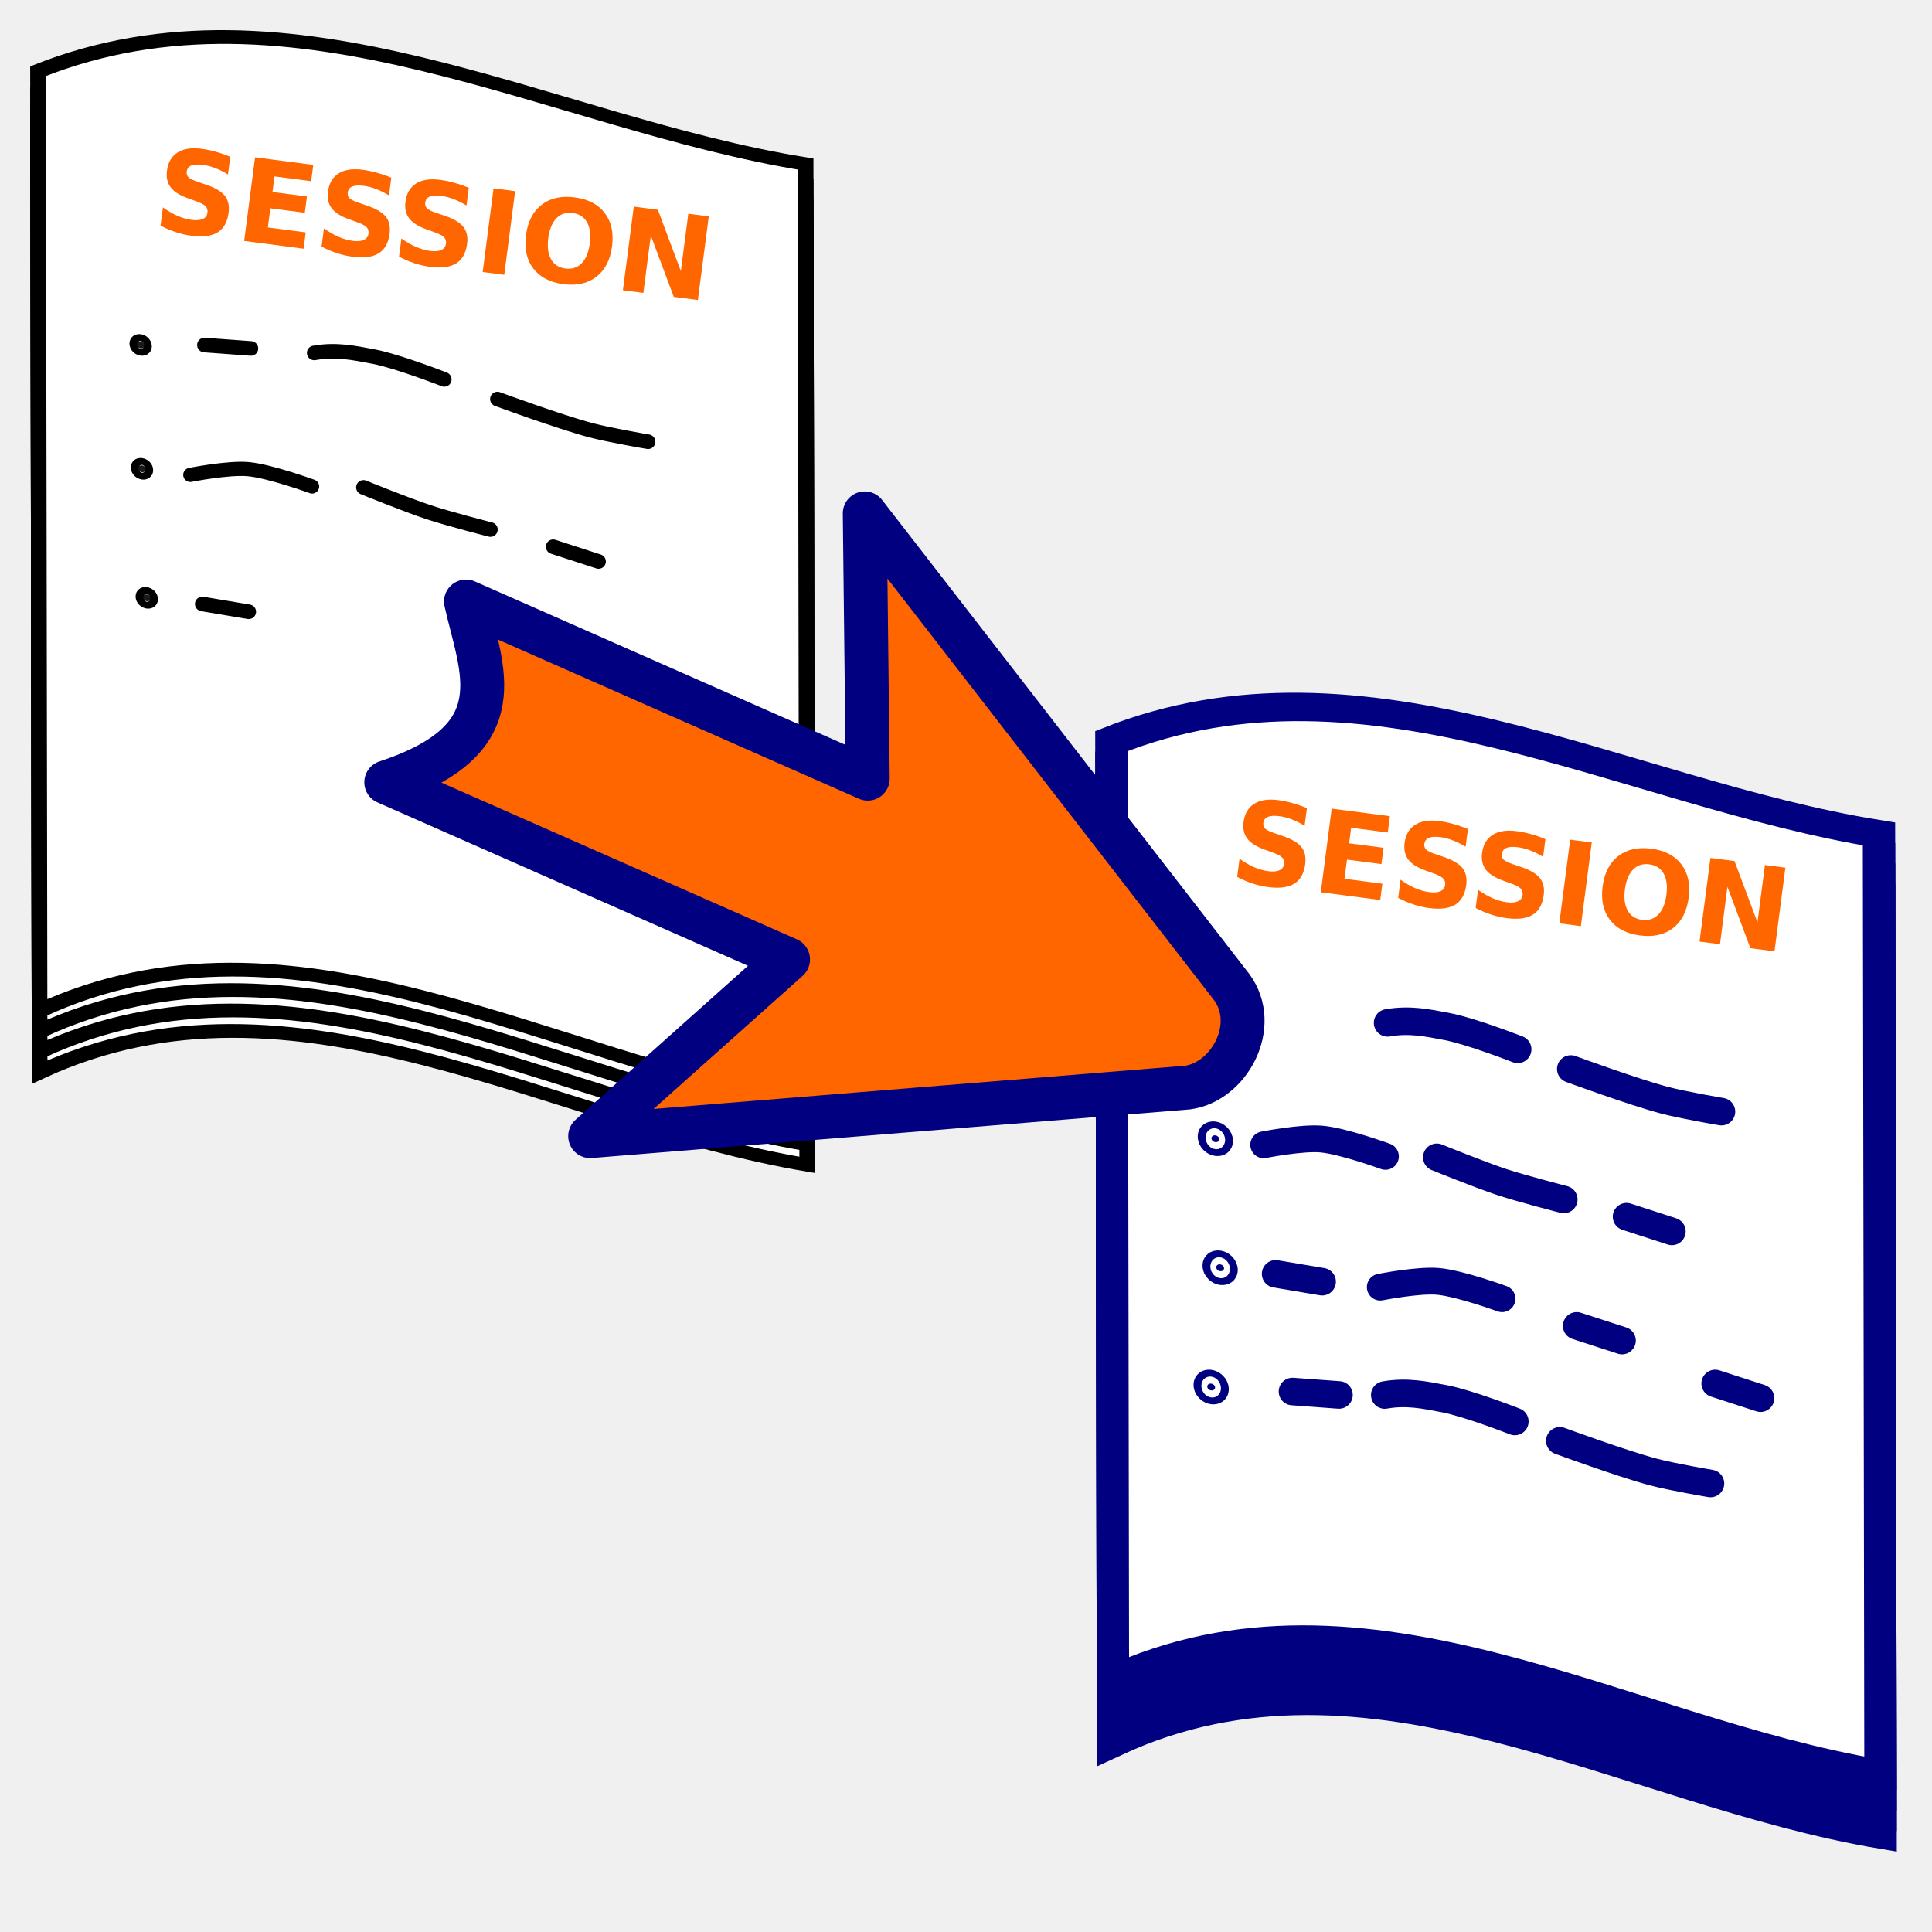
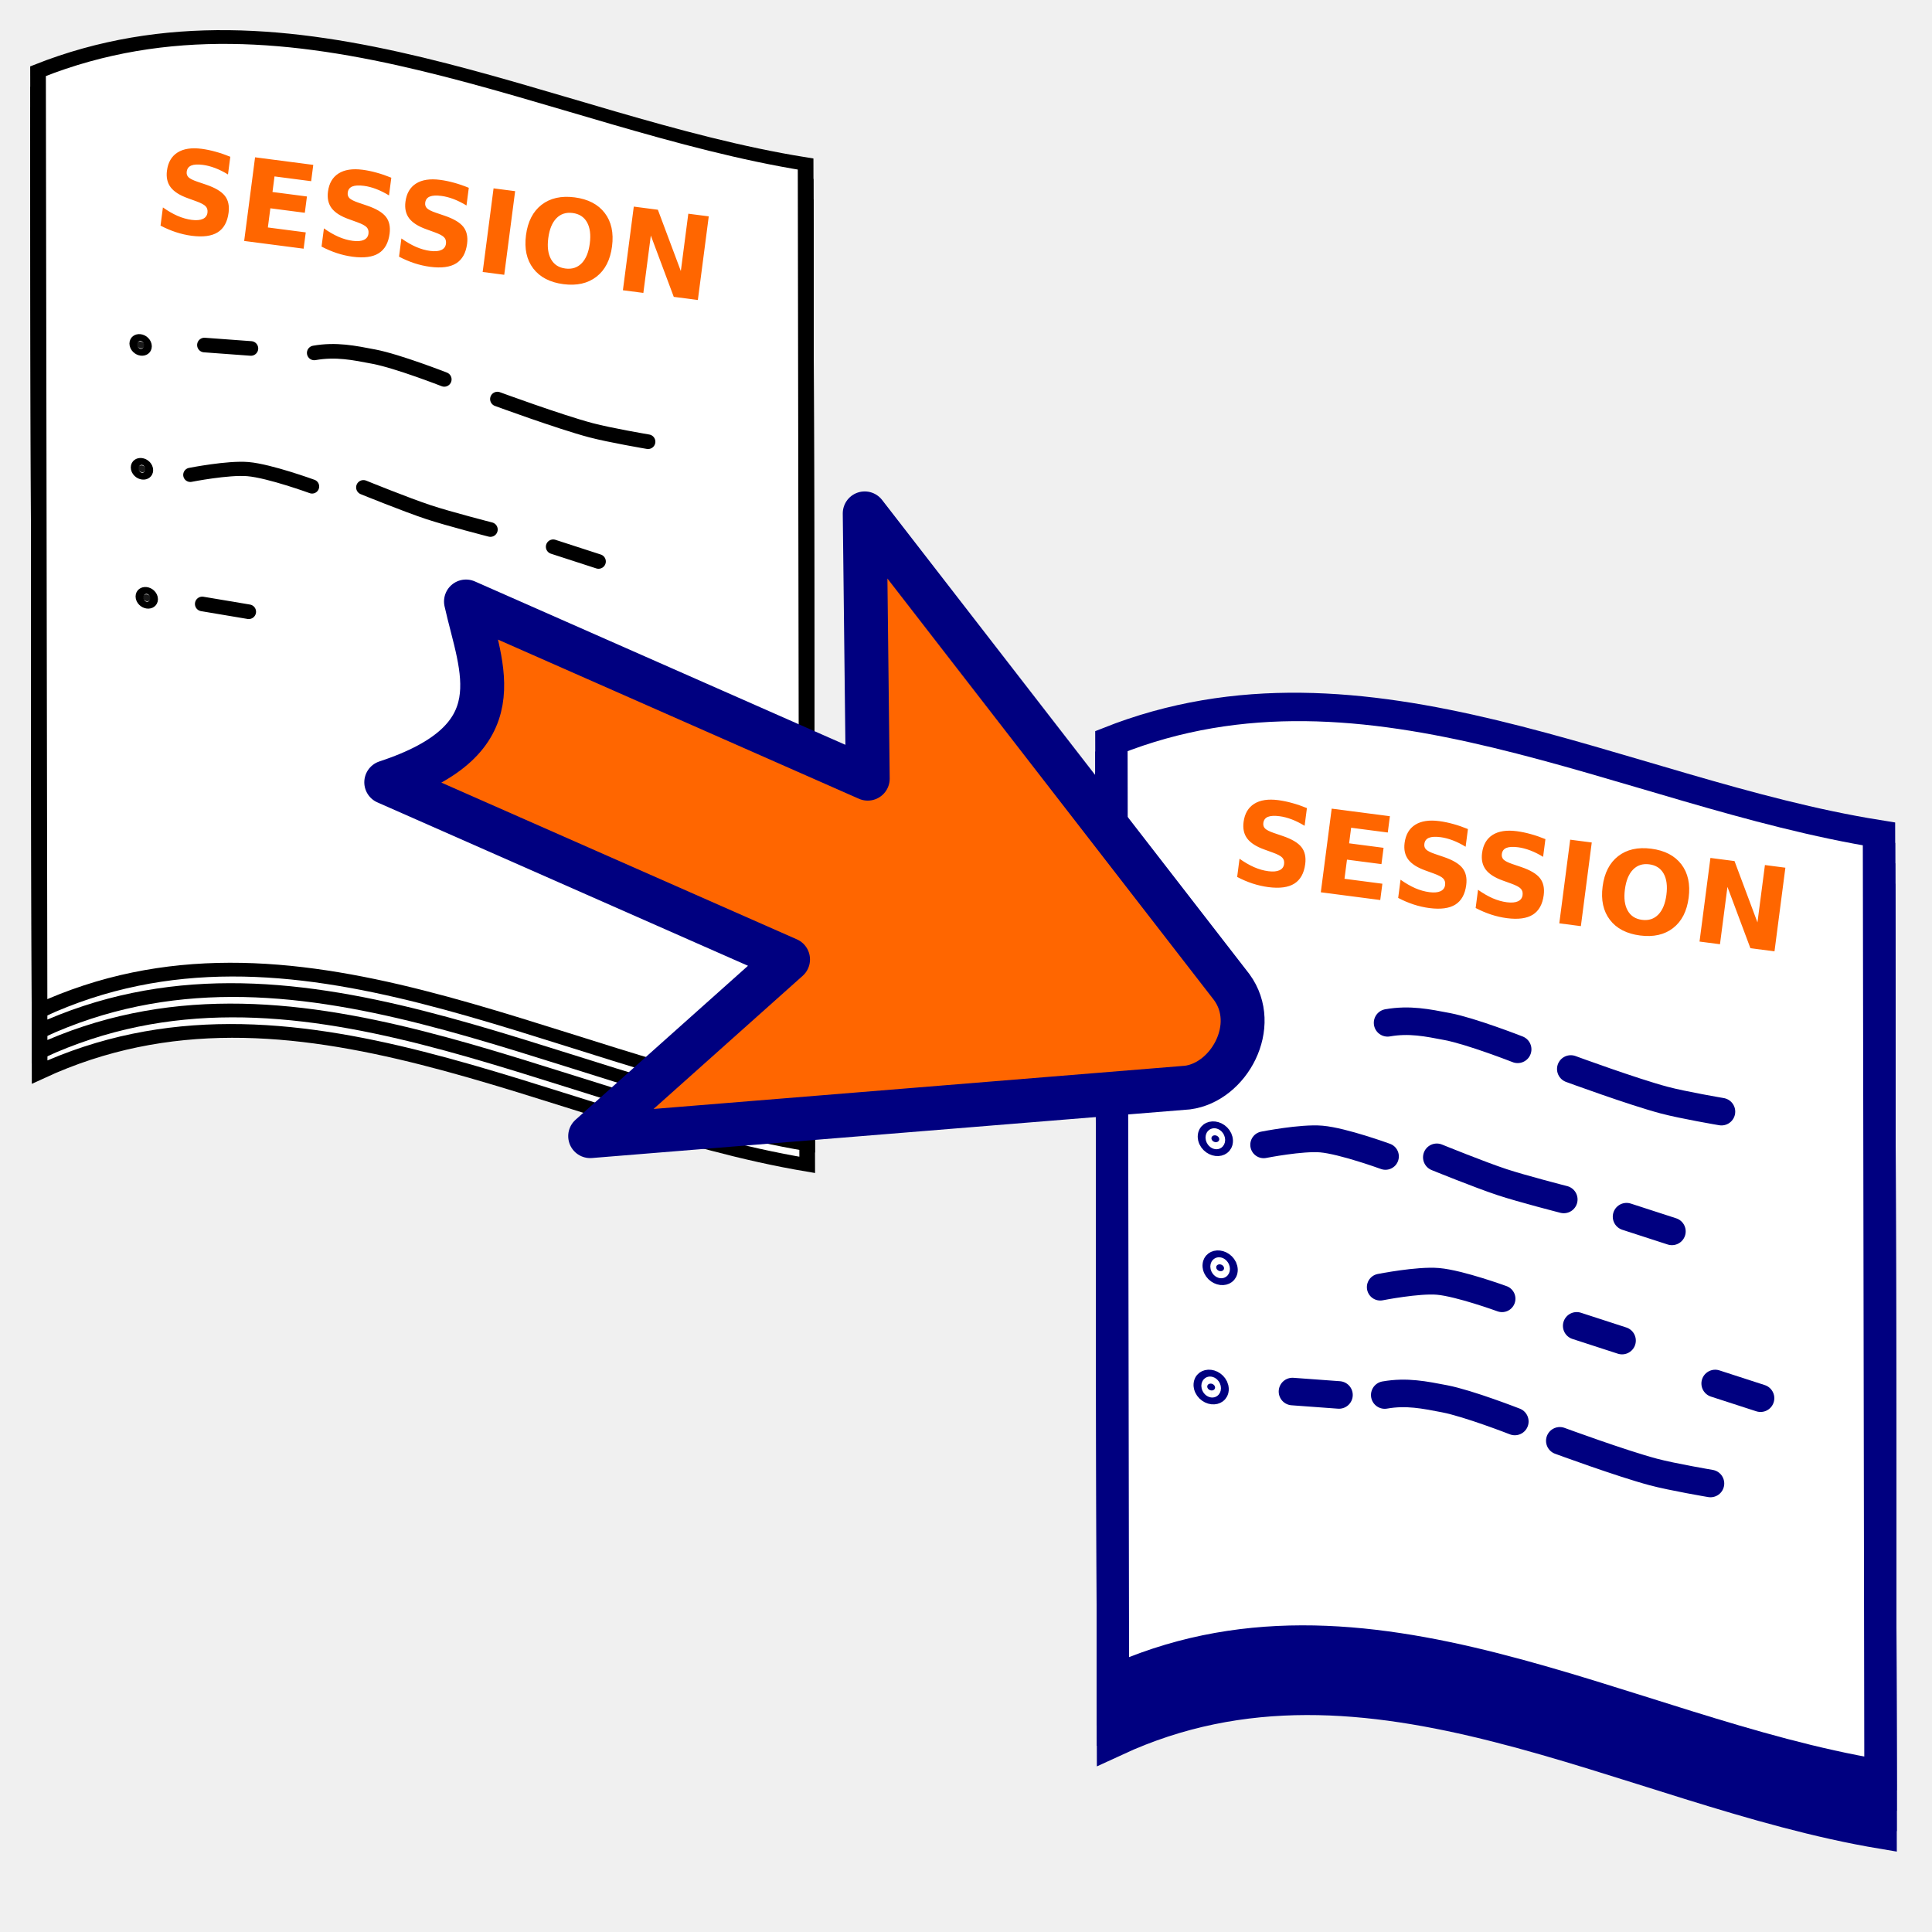
- <svg xmlns="http://www.w3.org/2000/svg" id="Layer_1" data-name="Layer 1" viewBox="0 0 128 128" version="1.1" width="128" height="128">
-   <defs id="defs9" />
-   <g id="g9793" transform="matrix(0.587632,0.2540181,-0.2540181,0.587632,7.280331,-11.04287)">
-     <g id="g4663-0" transform="matrix(-1.565891,0.4632755,0.5612231,1.292604,79.33353,0.0366574)">
-       <path style="fill:#ffffff;fill-opacity:1;stroke:#000000;stroke-width:1px;stroke-linecap:butt;stroke-linejoin:miter;stroke-opacity:1" d="M 0.5,6.497 V 75.497 c 16.341,-0.867 32.759,-10.896 49,0 V 6.497 c -16.333,-9.737 -32.667,-0.751 -49,0 z" id="path4541-23" />
-       <path style="fill:#ffffff;fill-opacity:1;stroke:#000000;stroke-width:1px;stroke-linecap:butt;stroke-linejoin:miter;stroke-opacity:1" d="M 0.5,4.996 V 73.996 c 16.341,-0.867 32.759,-10.896 49,0 V 4.996 c -16.333,-9.737 -32.667,-0.751 -49,0 z" id="path4541-2-7" />
-       <path style="fill:#ffffff;fill-opacity:1;stroke:#000000;stroke-width:1px;stroke-linecap:butt;stroke-linejoin:miter;stroke-opacity:1" d="m 0.5,3.497 v 69 c 16.341,-0.867 32.759,-10.896 49,0 v -69 c -16.333,-9.737 -32.667,-0.751 -49,0 z" id="path4541-9-5" />
-       <path style="fill:#ffffff;fill-opacity:1;stroke:#000000;stroke-width:1px;stroke-linecap:butt;stroke-linejoin:miter;stroke-opacity:1" d="m 0.5,1.996 v 69 c 16.341,-0.867 32.759,-10.896 49,0 v -69 c -16.333,-9.737 -32.667,-0.751 -49,0 z" id="path4541-2-2-9" />
+ <svg xmlns="http://www.w3.org/2000/svg" xmlns:xlink="http://www.w3.org/1999/xlink" data-name="Layer 1" viewBox="0 0 128 128">
+   <defs>
+     <path id="a" d="M.5 6.497v69c16.34-.867 32.76-10.896 49 0v-69c-16.333-9.737-32.667-.75-49 0z" />
+     <path id="b" d="M.5 4.996v69c16.34-.867 32.76-10.895 49 0v-69c-16.333-9.736-32.667-.75-49 0z" />
+     <path id="c" d="M.5 3.497v69c16.34-.867 32.76-10.896 49 0v-69c-16.333-9.737-32.667-.75-49 0z" />
+     <path id="d" d="M.5 1.996v69c16.34-.867 32.76-10.895 49 0v-69c-16.333-9.736-32.667-.75-49 0z" />
+   </defs>
+   <g stroke="#000" transform="rotate(23.378 30.329 12.074) scale(.64018)">
+     <g fill="#fff" transform="matrix(-1.5659 .46328 .56122 1.2926 79.334 .037)">
+       <use xlink:href="#a" />
+       <use xlink:href="#b" />
+       <use xlink:href="#c" />
+       <use xlink:href="#d" />
    </g>
-     <ellipse id="path271-3" style="fill:#1a1a1a;stroke:#000000;stroke-width:1.517" cx="3.12" cy="52.572" transform="matrix(0.9589135,-0.2836985,0.3982613,0.917272,0,0)" rx="0.408" ry="0.352" />
-     <path style="fill:none;stroke:#000000;stroke-width:1.511px;stroke-linecap:round;stroke-linejoin:round;stroke-opacity:1" d="m 54.189,38.143 c 0,0 -5.145,0.18 -7.611,0.729 -2.047,0.455 -3.903,0.83 -5.831,2.098" id="path329-6" />
-     <path style="fill:none;stroke:#000000;stroke-width:1.511px;stroke-linecap:round;stroke-linejoin:round;stroke-opacity:1" d="m 29.993,44.729 4.558,-1.585" id="path331-7" />
-     <path style="fill:none;stroke:#000000;stroke-width:1.511px;stroke-linecap:round;stroke-linejoin:round;stroke-opacity:1" d="m 60.044,37.83 c 0,0 6.8,-0.379 10.147,-0.877 2.005,-0.298 5.917,-1.257 5.917,-1.257" id="path333-5" />
-     <ellipse id="path271-35" style="fill:#1a1a1a;stroke:#000000;stroke-width:1.517" cx="3.239" cy="65.378" transform="matrix(0.9589135,-0.2836985,0.3982613,0.917272,0,0)" rx="0.408" ry="0.352" />
-     <path style="fill:none;stroke:#000000;stroke-width:1.511px;stroke-linecap:round;stroke-linejoin:round;stroke-opacity:1" d="m 64.737,50.512 c 0,0 -4.372,0.693 -6.583,0.89 -2.393,0.214 -7.211,0.319 -7.211,0.319" id="path329-62" />
-     <path style="fill:none;stroke:#000000;stroke-width:1.511px;stroke-linecap:round;stroke-linejoin:round;stroke-opacity:1" d="m 71.406,49.569 4.914,-0.464" id="path331-9" />
-     <path style="fill:none;stroke:#000000;stroke-width:1.511px;stroke-linecap:round;stroke-linejoin:round;stroke-opacity:1" d="m 86.674,61.776 4.914,-0.464" id="path331-9-3" />
-     <ellipse id="path271-35-2" style="fill:#1a1a1a;stroke:#000000;stroke-width:1.517" cx="3.717" cy="78.673" transform="matrix(0.9589135,-0.2836985,0.3982613,0.917272,0,0)" rx="0.408" ry="0.352" />
-     <path style="fill:none;stroke:#000000;stroke-width:1.511px;stroke-linecap:round;stroke-linejoin:round;stroke-opacity:1" d="m 40.418,69.413 4.739,-1.168" id="path331-9-7" />
-     <path style="fill:none;stroke:#000000;stroke-width:1.469px;stroke-linecap:round;stroke-linejoin:round;stroke-opacity:1" d="m 46.028,53.743 c 0,0 -4.664,0.273 -6.797,0.983 -1.956,0.65 -5.247,2.916 -5.247,2.916" id="path333-1" />
+     <ellipse cx="3.12" cy="52.572" fill="#1a1a1a" stroke-width="1.517" rx=".408" ry=".352" transform="matrix(.95891 -.2837 .39826 .91727 0 0)" />
+     <path fill="none" stroke-linecap="round" stroke-linejoin="round" stroke-width="1.511" d="M54.19 38.143s-5.146.18-7.612.728c-2.047.456-3.903.83-5.83 2.098m-10.755 3.76 4.558-1.585m25.493-5.314s6.8-.38 10.147-.877c2.004-.298 5.917-1.257 5.917-1.257" />
+     <ellipse cx="3.239" cy="65.378" fill="#1a1a1a" stroke-width="1.517" rx=".408" ry=".352" transform="matrix(.95891 -.2837 .39826 .91727 0 0)" />
+     <path fill="none" stroke-linecap="round" stroke-linejoin="round" stroke-width="1.511" d="M64.737 50.512s-4.372.692-6.582.89c-2.393.214-7.211.32-7.211.32m20.462-2.152 4.913-.465m10.355 12.671 4.914-.464" />
+     <ellipse cx="3.717" cy="78.673" fill="#1a1a1a" stroke-width="1.517" rx=".408" ry=".352" transform="matrix(.95891 -.2837 .39826 .91727 0 0)" />
+     <path fill="none" stroke-linecap="round" stroke-linejoin="round" stroke-width="1.511" d="m40.418 69.413 4.739-1.168" />
+     <path fill="none" stroke-linecap="round" stroke-linejoin="round" stroke-width="1.469" d="M46.028 53.743s-4.664.273-6.797.983c-1.956.65-5.247 2.916-5.247 2.916" />
  </g>
-   <g id="g4663-0-6" transform="matrix(-1.037848,-0.1255294,0.00144773,0.9021364,125.0041,53.51444)" style="stroke:#000080;stroke-width:2.067;stroke-dasharray:none;stroke-opacity:1">
-     <path style="fill:#ffffff;fill-opacity:1;stroke:#000080;stroke-width:2.067;stroke-linecap:butt;stroke-linejoin:miter;stroke-dasharray:none;stroke-opacity:1" d="M 0.5,6.497 V 75.497 c 16.341,-0.867 32.759,-10.896 49,0 V 6.497 c -16.333,-9.737 -32.667,-0.751 -49,0 z" id="path4541-23-7" />
-     <path style="fill:#ffffff;fill-opacity:1;stroke:#000080;stroke-width:2.067;stroke-linecap:butt;stroke-linejoin:miter;stroke-dasharray:none;stroke-opacity:1" d="M 0.5,4.996 V 73.996 c 16.341,-0.867 32.759,-10.896 49,0 V 4.996 c -16.333,-9.737 -32.667,-0.751 -49,0 z" id="path4541-2-7-5" />
-     <path style="fill:#ffffff;fill-opacity:1;stroke:#000080;stroke-width:2.067;stroke-linecap:butt;stroke-linejoin:miter;stroke-dasharray:none;stroke-opacity:1" d="m 0.5,3.497 v 69 c 16.341,-0.867 32.759,-10.896 49,0 v -69 c -16.333,-9.737 -32.667,-0.751 -49,0 z" id="path4541-9-5-3" />
-     <path style="fill:#ffffff;fill-opacity:1;stroke:#000080;stroke-width:2.067;stroke-linecap:butt;stroke-linejoin:miter;stroke-dasharray:none;stroke-opacity:1" d="m 0.5,1.996 v 69 c 16.341,-0.867 32.759,-10.896 49,0 v -69 c -16.333,-9.737 -32.667,-0.751 -49,0 z" id="path4541-2-2-9-5" />
+   <g fill="#fff" stroke="navy" stroke-width="2.067" transform="matrix(-1.03785 -.12553 .00145 .90214 125.004 53.514)">
+     <use xlink:href="#a" />
+     <use xlink:href="#b" />
+     <use xlink:href="#c" />
+     <use xlink:href="#d" />
  </g>
-   <ellipse id="path271-3-6-9" style="fill:#000080;fill-opacity:1;stroke:#000080;stroke-width:1.832;stroke-dasharray:none;stroke-opacity:1" cx="80.695" cy="82.205" transform="matrix(0.9927647,0.1200764,0.00160479,0.9999987,0,0)" rx="0.261" ry="0.225" />
-   <path style="fill:none;stroke:#000080;stroke-width:1.825;stroke-linecap:round;stroke-linejoin:round;stroke-dasharray:none;stroke-opacity:1" d="m 100.361,94.177 c 0,0 -3.069,-1.201 -4.658,-1.505 -1.319,-0.252 -2.505,-0.504 -3.959,-0.248" id="path329-6-2-2" />
-   <path style="fill:none;stroke:#000080;stroke-width:1.825;stroke-linecap:round;stroke-linejoin:round;stroke-dasharray:none;stroke-opacity:1" d="m 85.63,92.193 3.081,0.227" id="path331-7-9-0" />
-   <path style="fill:none;stroke:#000080;stroke-width:1.825;stroke-linecap:round;stroke-linejoin:round;stroke-dasharray:none;stroke-opacity:1" d="m 100.549,69.52 c 0,0 -3.069,-1.201 -4.658,-1.505 -1.319,-0.252 -2.505,-0.504 -3.959,-0.248" id="path329-6-2" />
-   <path style="fill:none;stroke:#000080;stroke-width:1.825;stroke-linecap:round;stroke-linejoin:round;stroke-dasharray:none;stroke-opacity:1" d="m 104.069,70.823 c 0,0 4.092,1.504 6.185,2.062 1.254,0.334 3.797,0.764 3.797,0.764" id="path333-5-1" />
-   <path style="fill:none;stroke:#000080;stroke-width:1.825;stroke-linecap:round;stroke-linejoin:round;stroke-dasharray:none;stroke-opacity:1" d="m 103.341,95.458 c 0,0 4.092,1.504 6.185,2.062 1.254,0.334 3.797,0.764 3.797,0.764" id="path333-5-1-2" />
-   <ellipse id="path271-35-27" style="fill:#000080;fill-opacity:1;stroke:#000080;stroke-width:1.832;stroke-dasharray:none;stroke-opacity:1" cx="81.001" cy="65.718" transform="matrix(0.9927647,0.1200764,0.00160479,0.9999987,0,0)" rx="0.261" ry="0.225" />
-   <path style="fill:none;stroke:#000080;stroke-width:1.825;stroke-linecap:round;stroke-linejoin:round;stroke-dasharray:none;stroke-opacity:1" d="m 103.605,79.467 c 0,0 -2.745,-0.704 -4.094,-1.149 -1.461,-0.482 -4.319,-1.644 -4.319,-1.644" id="path329-62-0" />
-   <path style="fill:none;stroke:#000080;stroke-width:1.825;stroke-linecap:round;stroke-linejoin:round;stroke-dasharray:none;stroke-opacity:1" d="m 107.763,80.608 3.005,0.975" id="path331-9-9" />
-   <path style="fill:none;stroke:#000080;stroke-width:1.825;stroke-linecap:round;stroke-linejoin:round;stroke-dasharray:none;stroke-opacity:1" d="m 104.459,87.841 3.005,0.975" id="path331-9-9-6" />
-   <path style="fill:none;stroke:#000080;stroke-width:1.825;stroke-linecap:round;stroke-linejoin:round;stroke-dasharray:none;stroke-opacity:1" d="m 113.635,91.659 3.005,0.975" id="path331-9-3-3" />
-   <ellipse id="path271-35-2-6" style="fill:#000080;fill-opacity:1;stroke:#000080;stroke-width:1.832;stroke-dasharray:none;stroke-opacity:1" cx="81.307" cy="74.229" transform="matrix(0.9927647,0.1200764,0.00160479,0.9999987,0,0)" rx="0.261" ry="0.225" />
-   <path style="fill:none;stroke:#000080;stroke-width:1.825;stroke-linecap:round;stroke-linejoin:round;stroke-dasharray:none;stroke-opacity:1" d="m 84.513,84.397 3.081,0.518" id="path331-9-7-0" />
-   <path style="fill:none;stroke:#000080;stroke-width:1.774;stroke-linecap:round;stroke-linejoin:round;stroke-dasharray:none;stroke-opacity:1" d="m 91.79,76.614 c 0,0 -2.81,-1.024 -4.244,-1.149 -1.314,-0.115 -3.824,0.381 -3.824,0.381" id="path333-1-6" />
-   <path style="fill:none;stroke:#000080;stroke-width:1.774;stroke-linecap:round;stroke-linejoin:round;stroke-dasharray:none;stroke-opacity:1" d="m 99.514,86.044 c 0,0 -2.81,-1.024 -4.244,-1.149 -1.314,-0.115 -3.824,0.381 -3.824,0.381" id="path333-1-6-2" />
-   <g aria-label="SESSION" transform="matrix(0.476623,0.06203847,-0.06203847,0.476623,81.28959,58.35014)" id="text8099" style="font-weight:bold;font-size:15.949px;line-height:1.25;-inkscape-font-specification:'sans-serif Bold';fill:#ff6600;stroke-width:0.854">
-     <path d="m 9.637,-11.35 v 2.461 Q 8.679,-9.318 7.768,-9.536 6.856,-9.754 6.046,-9.754 q -1.075,0 -1.589,0.296 -0.514,0.296 -0.514,0.919 0,0.467 0.343,0.732 0.35,0.257 1.262,0.444 l 1.277,0.257 q 1.939,0.389 2.757,1.184 0.818,0.794 0.818,2.258 0,1.924 -1.145,2.866 -1.137,0.935 -3.481,0.935 -1.106,0 -2.219,-0.21 Q 2.441,-0.284 1.327,-0.697 V -3.228 q 1.114,0.592 2.149,0.896 1.044,0.296 2.009,0.296 0.981,0 1.503,-0.327 0.522,-0.327 0.522,-0.935 0,-0.545 -0.358,-0.841 Q 6.802,-4.435 5.743,-4.668 L 4.582,-4.925 q -1.744,-0.374 -2.554,-1.192 -0.802,-0.818 -0.802,-2.204 0,-1.737 1.121,-2.671 1.121,-0.935 3.224,-0.935 0.958,0 1.97,0.148 1.012,0.14 2.095,0.428 z" id="path19243" />
-     <path d="m 13.032,-11.716 h 8.091 v 2.266 h -5.093 v 2.165 h 4.789 v 2.266 h -4.789 v 2.663 h 5.264 v 2.266 h -8.263 z" id="path19245" />
-     <path d="m 32.018,-11.35 v 2.461 q -0.958,-0.428 -1.869,-0.646 -0.911,-0.218 -1.721,-0.218 -1.075,0 -1.589,0.296 -0.514,0.296 -0.514,0.919 0,0.467 0.343,0.732 0.35,0.257 1.262,0.444 l 1.277,0.257 q 1.939,0.389 2.757,1.184 0.818,0.794 0.818,2.258 0,1.924 -1.145,2.866 -1.137,0.935 -3.481,0.935 -1.106,0 -2.219,-0.21 -1.114,-0.21 -2.227,-0.623 V -3.228 q 1.114,0.592 2.149,0.896 1.044,0.296 2.009,0.296 0.981,0 1.503,-0.327 0.522,-0.327 0.522,-0.935 0,-0.545 -0.358,-0.841 -0.35,-0.296 -1.41,-0.53 l -1.16,-0.257 q -1.744,-0.374 -2.554,-1.192 -0.802,-0.818 -0.802,-2.204 0,-1.737 1.121,-2.671 1.121,-0.935 3.224,-0.935 0.958,0 1.97,0.148 1.012,0.14 2.095,0.428 z" id="path19247" />
-     <path d="m 42.789,-11.35 v 2.461 q -0.958,-0.428 -1.869,-0.646 -0.911,-0.218 -1.721,-0.218 -1.075,0 -1.589,0.296 -0.514,0.296 -0.514,0.919 0,0.467 0.343,0.732 0.35,0.257 1.262,0.444 l 1.277,0.257 q 1.939,0.389 2.757,1.184 0.818,0.794 0.818,2.258 0,1.924 -1.145,2.866 -1.137,0.935 -3.481,0.935 -1.106,0 -2.219,-0.21 Q 35.593,-0.284 34.479,-0.697 V -3.228 q 1.114,0.592 2.149,0.896 1.044,0.296 2.009,0.296 0.981,0 1.503,-0.327 0.522,-0.327 0.522,-0.935 0,-0.545 -0.358,-0.841 -0.35,-0.296 -1.41,-0.53 l -1.16,-0.257 q -1.744,-0.374 -2.554,-1.192 -0.802,-0.818 -0.802,-2.204 0,-1.737 1.121,-2.671 1.121,-0.935 3.224,-0.935 0.958,0 1.97,0.148 1.012,0.14 2.095,0.428 z" id="path19249" />
-     <path d="m 46.184,-11.716 h 2.998 v 11.627 h -2.998 z" id="path19251" />
-     <path d="m 57.43,-9.754 q -1.371,0 -2.126,1.012 -0.755,1.012 -0.755,2.85 0,1.83 0.755,2.843 0.755,1.012 2.126,1.012 1.378,0 2.134,-1.012 0.755,-1.012 0.755,-2.843 0,-1.838 -0.755,-2.85 -0.755,-1.012 -2.134,-1.012 z m 0,-2.173 q 2.804,0 4.392,1.604 1.589,1.604 1.589,4.431 0,2.819 -1.589,4.423 -1.589,1.604 -4.392,1.604 -2.796,0 -4.392,-1.604 -1.589,-1.604 -1.589,-4.423 0,-2.827 1.589,-4.431 1.596,-1.604 4.392,-1.604 z" id="path19253" />
-     <path d="m 65.677,-11.716 h 3.349 l 4.229,7.975 v -7.975 h 2.843 V -0.089 H 72.748 L 68.519,-8.064 v 7.975 h -2.843 z" id="path19255" />
-   </g>
-   <g aria-label="SESSION" transform="matrix(0.476623,0.06203847,-0.06203847,0.476623,9.960406,15.1978)" id="text8099-3" style="font-weight:bold;font-size:15.949px;line-height:1.25;-inkscape-font-specification:'sans-serif Bold';fill:#ff6600;stroke-width:0.854">
-     <path d="m 9.637,-11.35 v 2.461 Q 8.679,-9.318 7.768,-9.536 6.856,-9.754 6.046,-9.754 q -1.075,0 -1.589,0.296 -0.514,0.296 -0.514,0.919 0,0.467 0.343,0.732 0.35,0.257 1.262,0.444 l 1.277,0.257 q 1.939,0.389 2.757,1.184 0.818,0.794 0.818,2.258 0,1.924 -1.145,2.866 -1.137,0.935 -3.481,0.935 -1.106,0 -2.219,-0.21 Q 2.441,-0.284 1.327,-0.697 V -3.228 q 1.114,0.592 2.149,0.896 1.044,0.296 2.009,0.296 0.981,0 1.503,-0.327 0.522,-0.327 0.522,-0.935 0,-0.545 -0.358,-0.841 Q 6.802,-4.435 5.743,-4.668 L 4.582,-4.925 q -1.744,-0.374 -2.554,-1.192 -0.802,-0.818 -0.802,-2.204 0,-1.737 1.121,-2.671 1.121,-0.935 3.224,-0.935 0.958,0 1.97,0.148 1.012,0.14 2.095,0.428 z" id="path19243-7" />
-     <path d="m 13.032,-11.716 h 8.091 v 2.266 h -5.093 v 2.165 h 4.789 v 2.266 h -4.789 v 2.663 h 5.264 v 2.266 h -8.263 z" id="path19245-5" />
-     <path d="m 32.018,-11.35 v 2.461 q -0.958,-0.428 -1.869,-0.646 -0.911,-0.218 -1.721,-0.218 -1.075,0 -1.589,0.296 -0.514,0.296 -0.514,0.919 0,0.467 0.343,0.732 0.35,0.257 1.262,0.444 l 1.277,0.257 q 1.939,0.389 2.757,1.184 0.818,0.794 0.818,2.258 0,1.924 -1.145,2.866 -1.137,0.935 -3.481,0.935 -1.106,0 -2.219,-0.21 -1.114,-0.21 -2.227,-0.623 V -3.228 q 1.114,0.592 2.149,0.896 1.044,0.296 2.009,0.296 0.981,0 1.503,-0.327 0.522,-0.327 0.522,-0.935 0,-0.545 -0.358,-0.841 -0.35,-0.296 -1.41,-0.53 l -1.16,-0.257 q -1.744,-0.374 -2.554,-1.192 -0.802,-0.818 -0.802,-2.204 0,-1.737 1.121,-2.671 1.121,-0.935 3.224,-0.935 0.958,0 1.97,0.148 1.012,0.14 2.095,0.428 z" id="path19247-9" />
-     <path d="m 42.789,-11.35 v 2.461 q -0.958,-0.428 -1.869,-0.646 -0.911,-0.218 -1.721,-0.218 -1.075,0 -1.589,0.296 -0.514,0.296 -0.514,0.919 0,0.467 0.343,0.732 0.35,0.257 1.262,0.444 l 1.277,0.257 q 1.939,0.389 2.757,1.184 0.818,0.794 0.818,2.258 0,1.924 -1.145,2.866 -1.137,0.935 -3.481,0.935 -1.106,0 -2.219,-0.21 Q 35.593,-0.284 34.479,-0.697 V -3.228 q 1.114,0.592 2.149,0.896 1.044,0.296 2.009,0.296 0.981,0 1.503,-0.327 0.522,-0.327 0.522,-0.935 0,-0.545 -0.358,-0.841 -0.35,-0.296 -1.41,-0.53 l -1.16,-0.257 q -1.744,-0.374 -2.554,-1.192 -0.802,-0.818 -0.802,-2.204 0,-1.737 1.121,-2.671 1.121,-0.935 3.224,-0.935 0.958,0 1.97,0.148 1.012,0.14 2.095,0.428 z" id="path19249-2" />
-     <path d="m 46.184,-11.716 h 2.998 v 11.627 h -2.998 z" id="path19251-2" />
-     <path d="m 57.43,-9.754 q -1.371,0 -2.126,1.012 -0.755,1.012 -0.755,2.85 0,1.83 0.755,2.843 0.755,1.012 2.126,1.012 1.378,0 2.134,-1.012 0.755,-1.012 0.755,-2.843 0,-1.838 -0.755,-2.85 -0.755,-1.012 -2.134,-1.012 z m 0,-2.173 q 2.804,0 4.392,1.604 1.589,1.604 1.589,4.431 0,2.819 -1.589,4.423 -1.589,1.604 -4.392,1.604 -2.796,0 -4.392,-1.604 -1.589,-1.604 -1.589,-4.423 0,-2.827 1.589,-4.431 1.596,-1.604 4.392,-1.604 z" id="path19253-8" />
-     <path d="m 65.677,-11.716 h 3.349 l 4.229,7.975 v -7.975 h 2.843 V -0.089 H 72.748 L 68.519,-8.064 v 7.975 h -2.843 z" id="path19255-9" />
-   </g>
-   <path style="fill:#ff6600;fill-opacity:1;stroke:#000080;stroke-width:2.909px;stroke-linecap:round;stroke-linejoin:round;stroke-opacity:1" d="M 30.873,39.851 57.491,51.588 57.292,34.013 81.605,65.399 c 1.871,2.556 -0.177,6.294 -2.934,6.655 L 39.1,75.272 52.21,63.566 25.591,51.829 c 8.673,-2.856 6.288,-7.463 5.281,-11.978 z" id="path6986" />
+   <ellipse cx="80.695" cy="82.205" fill="navy" stroke="navy" stroke-width="1.832" rx=".261" ry=".225" transform="matrix(.99276 .12008 .0016 1 0 0)" />
+   <path fill="none" stroke="navy" stroke-linecap="round" stroke-linejoin="round" stroke-width="1.825" d="M100.361 94.177s-3.07-1.2-4.658-1.505c-1.319-.252-2.504-.503-3.96-.248m-6.113-.231 3.081.226m11.838-22.899s-3.07-1.202-4.658-1.506c-1.319-.252-2.504-.503-3.96-.248m12.138 3.057s4.092 1.504 6.185 2.062c1.254.334 3.797.765 3.797.765m-10.71 21.808s4.093 1.505 6.186 2.062c1.253.335 3.796.765 3.796.765" />
+   <ellipse cx="81.001" cy="65.718" fill="navy" stroke="navy" stroke-width="1.832" rx=".261" ry=".225" transform="matrix(.99276 .12008 .0016 1 0 0)" />
+   <path fill="none" stroke="navy" stroke-linecap="round" stroke-linejoin="round" stroke-width="1.825" d="M103.605 79.467s-2.745-.703-4.094-1.148c-1.46-.482-4.319-1.645-4.319-1.645m12.571 3.934 3.006.975m-6.309 6.258 3.005.976m6.17 2.843 3.005.974" />
+   <ellipse cx="81.307" cy="74.229" fill="navy" stroke="navy" stroke-width="1.832" rx=".261" ry=".225" transform="matrix(.99276 .12008 .0016 1 0 0)" />
+   <path fill="none" stroke="navy" stroke-linecap="round" stroke-linejoin="round" stroke-width="1.774" d="M91.79 76.614s-2.81-1.024-4.244-1.15c-1.314-.114-3.824.382-3.824.382m15.792 10.198s-2.81-1.024-4.244-1.149c-1.314-.114-3.824.381-3.824.381" />
+   <path fill="#f60" d="m86.587 53.538-.153 1.173q-.43-.263-.85-.424-.421-.16-.807-.21-.513-.067-.776.042-.263.109-.302.406-.029.223.118.37.151.144.574.29l.593.202q.9.306 1.24.735.34.43.25 1.127-.12.917-.724 1.295-.6.375-1.717.23-.527-.07-1.045-.238-.517-.17-1.023-.436l.157-1.206q.494.351.97.56.478.206.939.266.467.06.736-.063.27-.123.307-.413.034-.26-.119-.423-.148-.163-.639-.34l-.537-.194q-.808-.287-1.143-.727-.332-.439-.246-1.1.108-.827.7-1.203.593-.376 1.595-.246.457.06.93.193.474.13.972.334zm1.641.036 3.856.502-.14 1.08-2.428-.316-.134 1.032 2.283.298-.14 1.08-2.284-.297-.165 1.269 2.51.327-.141 1.08-3.938-.513zm9.026 1.353-.152 1.173q-.43-.264-.85-.424-.422-.16-.808-.211-.512-.067-.775.042-.264.11-.302.406-.03.223.118.37.15.145.573.29l.593.202q.9.306 1.24.735.341.43.25 1.128-.119.916-.723 1.295-.6.374-1.717.229-.527-.069-1.045-.238-.518-.17-1.023-.435l.157-1.206q.494.35.969.56.479.206.94.265.467.061.736-.062.269-.124.307-.413.033-.26-.119-.423-.149-.163-.639-.34l-.537-.195q-.808-.286-1.144-.726-.331-.44-.245-1.1.108-.828.7-1.204t1.595-.245q.456.06.93.193.473.13.971.334zm5.134.668-.153 1.173q-.43-.264-.85-.424-.421-.16-.807-.21-.513-.068-.776.042-.263.109-.302.406-.029.222.118.37.151.144.574.29l.593.201q.9.306 1.24.736.34.429.25 1.127-.12.917-.724 1.295-.6.375-1.717.23-.527-.07-1.045-.239-.517-.17-1.023-.435l.157-1.206q.495.351.97.56.478.206.939.266.467.06.736-.063.27-.124.307-.413.034-.26-.119-.423-.148-.163-.639-.34l-.537-.194q-.808-.287-1.143-.727-.332-.44-.246-1.1.108-.828.7-1.204.593-.375 1.595-.245.457.06.93.193.474.13.972.334zm1.641.036 1.429.186-.721 5.542-1.43-.186zm5.238 1.633q-.653-.085-1.076.35-.423.436-.537 1.312-.114.873.184 1.402.297.53.95.614.657.086 1.08-.35.423-.435.536-1.308.114-.876-.183-1.405-.297-.53-.954-.615zm.135-1.035q1.336.173 1.994 1.037.657.863.482 2.21-.175 1.344-1.032 2.01-.856.666-2.193.492-1.332-.173-1.993-1.037-.658-.863-.483-2.207.175-1.347 1.032-2.013.86-.666 2.193-.492zm3.918.611 1.596.208 1.52 4.063.495-3.8 1.355.176-.721 5.542-1.596-.208-1.521-4.063-.495 3.8-1.355-.176zM15.258 10.386l-.153 1.173q-.43-.264-.85-.424-.422-.16-.808-.211-.512-.067-.775.043-.263.109-.302.406-.03.222.118.37.15.144.574.29l.592.201q.9.306 1.24.736.341.429.25 1.127-.119.917-.723 1.295-.6.375-1.717.23-.527-.07-1.045-.239-.518-.17-1.023-.435l.157-1.206q.494.35.97.56.478.206.938.266.468.06.737-.063.269-.124.307-.413.034-.26-.119-.423-.149-.163-.639-.34l-.537-.195q-.808-.286-1.143-.726-.332-.44-.246-1.1.108-.828.7-1.204.593-.375 1.595-.245.456.06.93.193.474.13.972.334zm1.641.036 3.856.502-.14 1.08-2.428-.316-.134 1.032 2.283.297-.141 1.08-2.283-.297-.165 1.27 2.51.326-.141 1.08-3.939-.512zm9.026 1.352-.152 1.173q-.43-.263-.851-.424-.42-.16-.807-.21-.512-.067-.775.042-.264.11-.302.406-.03.223.117.37.152.145.574.29l.593.202q.9.306 1.24.735.341.43.25 1.127-.12.917-.723 1.295-.6.375-1.717.23-.527-.069-1.045-.238-.518-.17-1.023-.435l.157-1.207q.494.351.969.56.479.206.94.266.467.061.736-.062.269-.124.306-.414.034-.26-.118-.423-.149-.162-.64-.34l-.536-.194q-.809-.286-1.144-.726-.331-.44-.245-1.1.107-.828.7-1.204.592-.376 1.594-.246.457.06.93.193.474.13.972.334zm5.134.669-.153 1.172q-.43-.263-.85-.424-.421-.16-.807-.21-.513-.067-.776.042-.263.11-.302.406-.029.223.118.37.151.145.574.29l.592.202q.9.306 1.241.735.34.43.25 1.127-.12.917-.724 1.295-.6.375-1.717.23-.527-.069-1.045-.238-.518-.17-1.023-.435l.157-1.207q.494.352.97.56.478.206.938.266.468.061.737-.062.27-.124.307-.413.034-.26-.119-.423-.148-.163-.639-.34l-.537-.195q-.808-.286-1.143-.726-.332-.44-.246-1.1.108-.828.7-1.204.593-.376 1.595-.245.456.06.93.192.474.13.972.335zm1.641.036 1.429.186-.722 5.541-1.429-.186zm5.238 1.633q-.653-.085-1.076.35-.423.436-.537 1.312-.114.872.184 1.402.297.53.95.614.657.086 1.08-.35.423-.436.536-1.308.114-.876-.183-1.405-.297-.53-.954-.615zm.135-1.036q1.336.174 1.994 1.037.657.863.482 2.21-.175 1.345-1.032 2.01-.857.667-2.193.493-1.332-.174-1.994-1.037-.657-.864-.482-2.207.175-1.348 1.032-2.014.86-.665 2.193-.492zm3.917.612 1.596.208 1.521 4.063.495-3.8 1.355.175-.722 5.542-1.596-.208-1.52-4.063-.495 3.801-1.355-.176z" aria-label="SESSION" font-size="15.949" font-weight="700" style="line-height:1.25;-inkscape-font-specification:&quot;sans-serif Bold&quot;" />
+   <path fill="#f60" stroke="navy" stroke-linecap="round" stroke-linejoin="round" stroke-width="2.909" d="M30.873 39.851 57.49 51.588l-.2-17.575L81.606 65.4c1.871 2.556-.177 6.295-2.934 6.655L39.1 75.272l13.11-11.706-26.62-11.737c8.673-2.856 6.288-7.463 5.282-11.978z" />
</svg>
